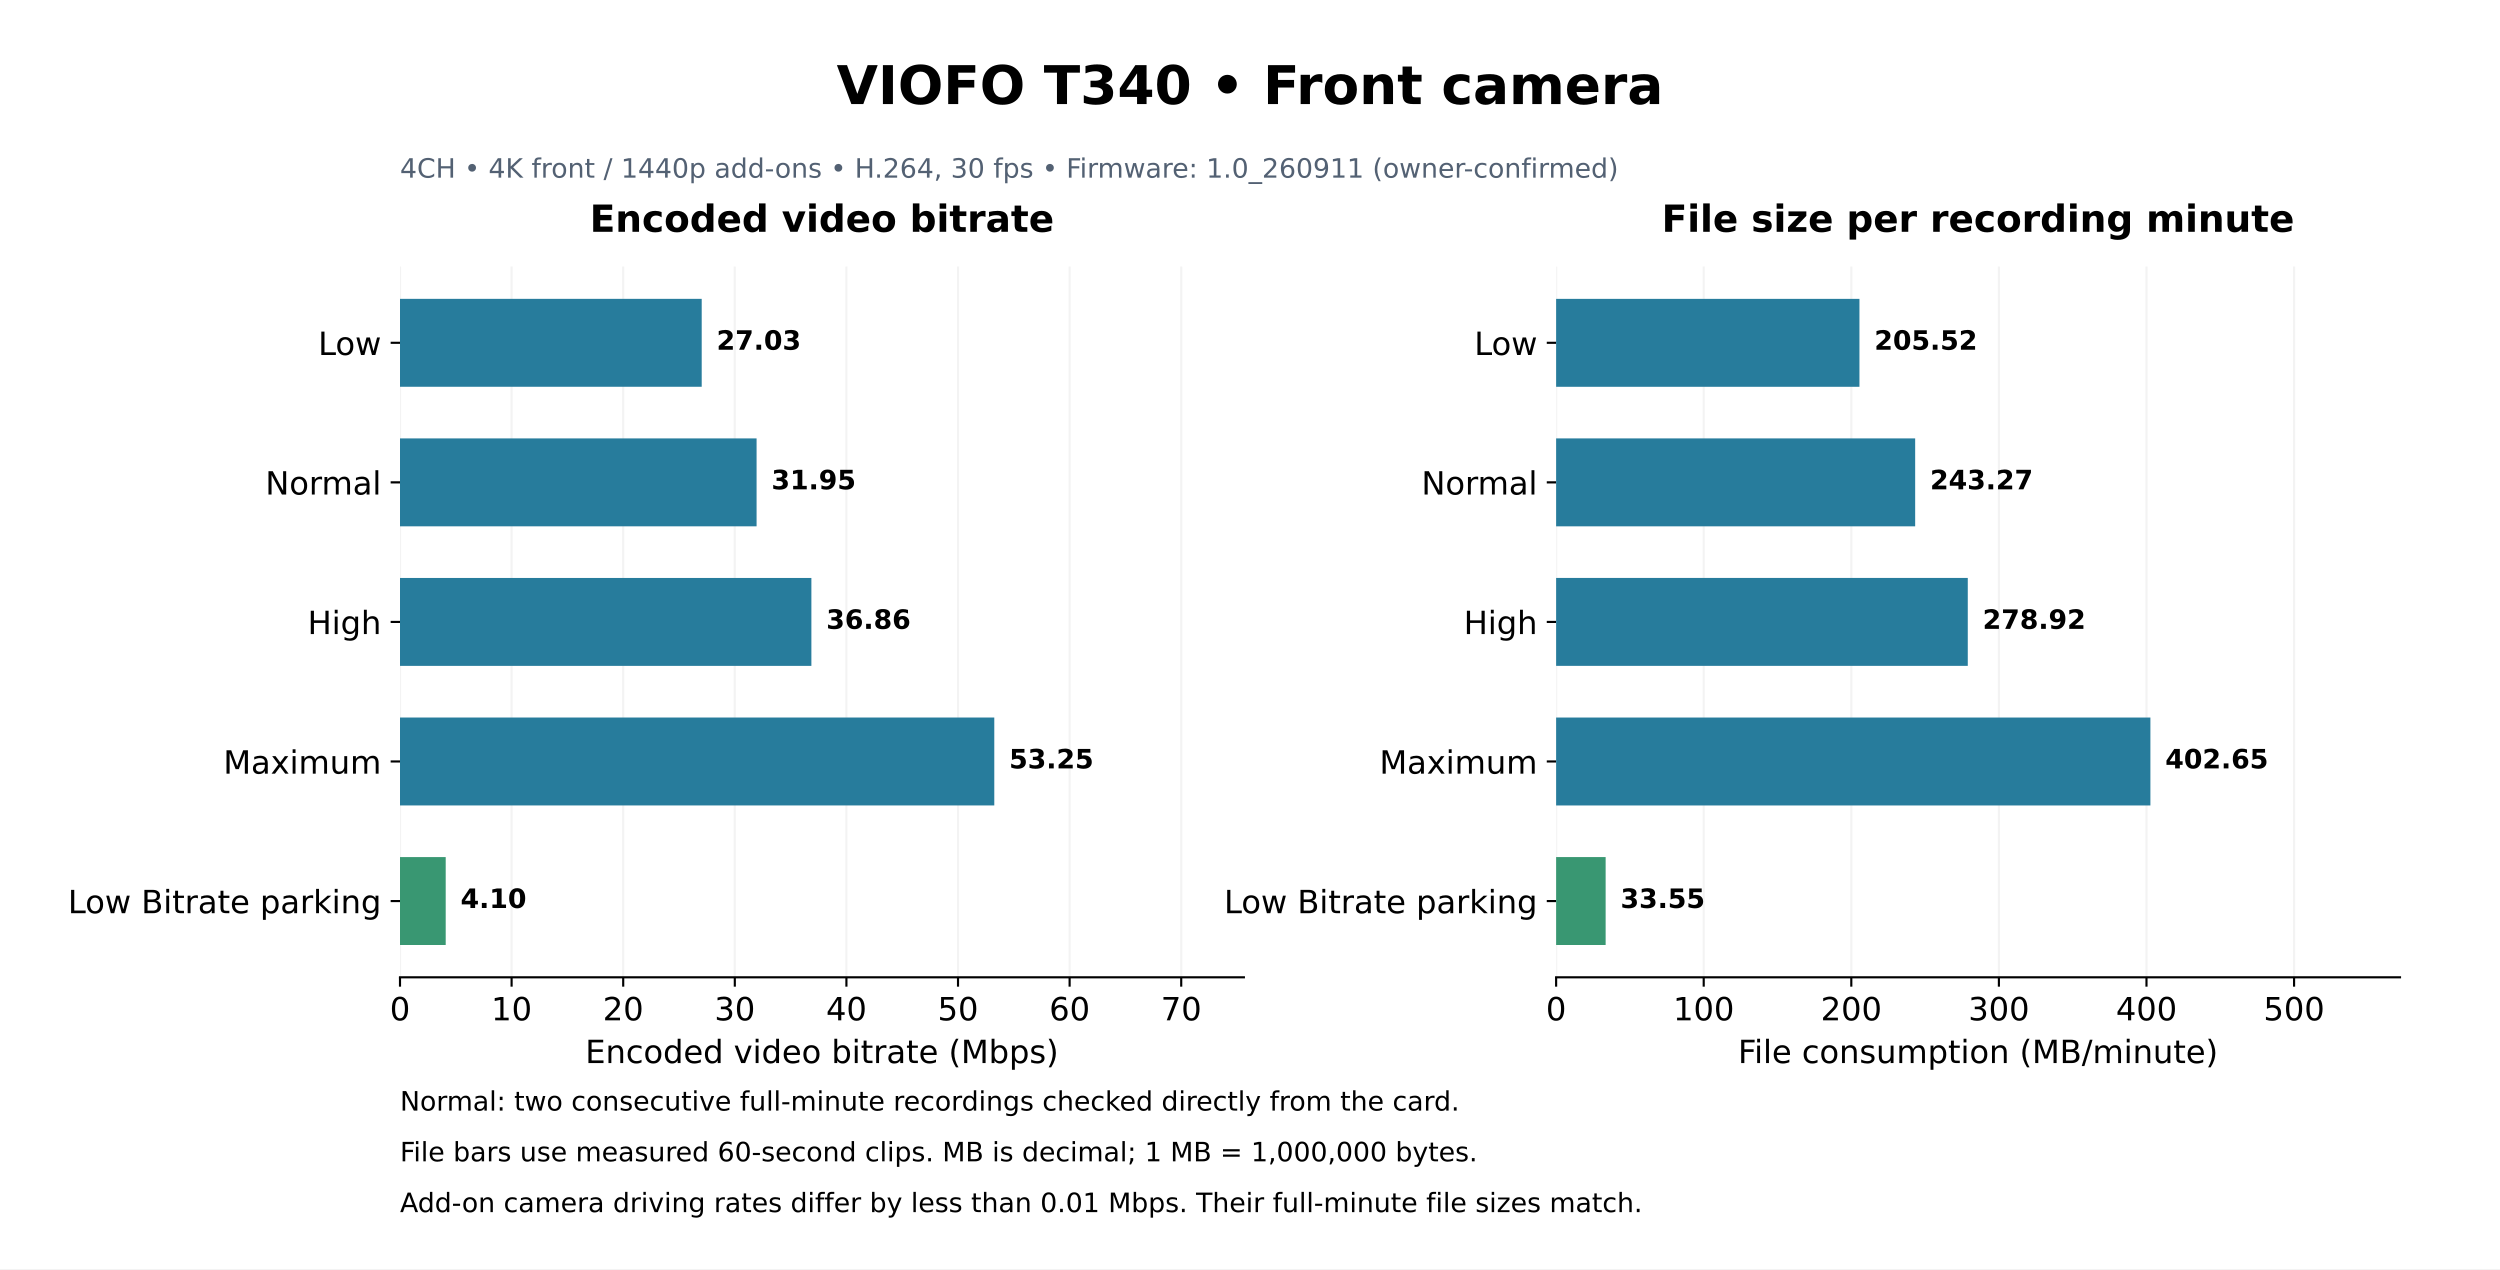
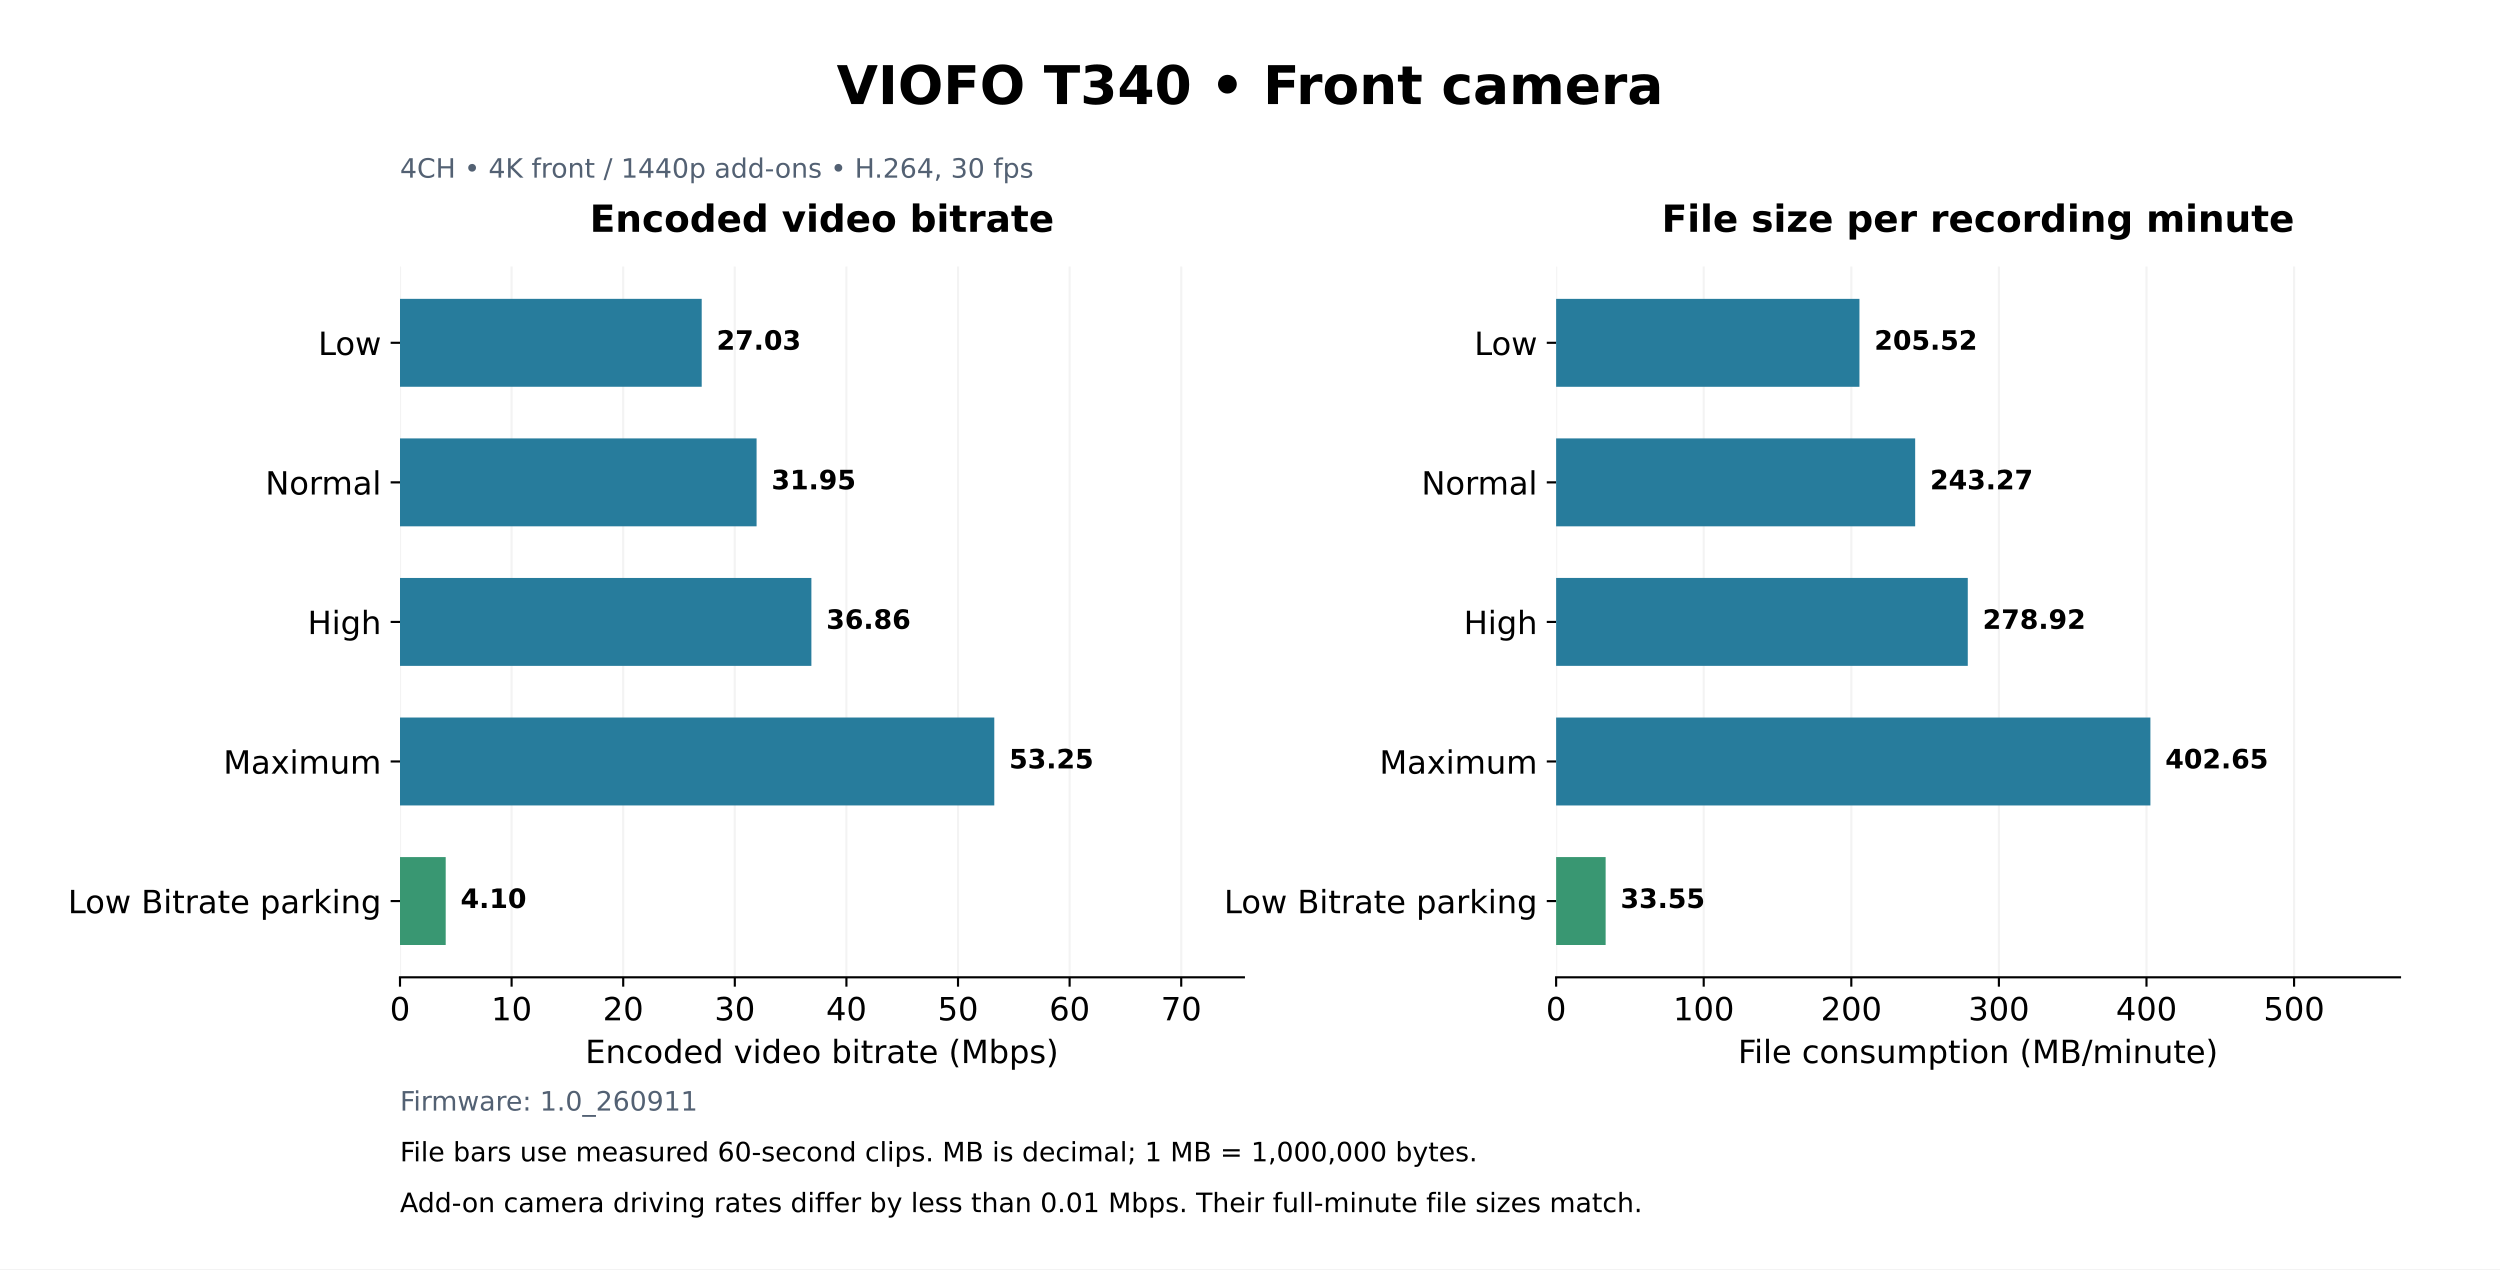
<svg xmlns="http://www.w3.org/2000/svg" xmlns:xlink="http://www.w3.org/1999/xlink" width="936pt" height="475.2pt" viewBox="0 0 936 475.2" version="1.1">
  <defs>
    <style type="text/css">*{stroke-linejoin: round; stroke-linecap: butt}</style>
  </defs>
  <g id="figure_1">
    <g id="patch_1">
      <path d="M 0 475.2 L 936 475.2 L 936 0 L 0 0 z " style="fill: #ffffff" />
    </g>
    <g id="axes_1">
      <g id="patch_2">
        <path d="M 149.76 365.904 L 465.709 365.904 L 465.709 99.792 L 149.76 99.792 z " style="fill: #ffffff" />
      </g>
      <g id="matplotlib.axis_1">
        <g id="xtick_1">
          <g id="line2d_1">
-             <path d="M 149.76 365.904 L 149.76 99.792 " clip-path="url(#p6f6457b4c7)" style="fill: none; stroke: #b0b0b0; stroke-opacity: 0.16; stroke-width: 0.8; stroke-linecap: square" />
+             <path d="M 149.76 365.904 L 149.76 99.792 " clip-path="url(#pb116b2d74b)" style="fill: none; stroke: #b0b0b0; stroke-opacity: 0.16; stroke-width: 0.8; stroke-linecap: square" />
          </g>
          <g id="line2d_2">
            <defs>
-               <path id="mc56df64db8" d="M 0 0 L 0 3.5 " style="stroke: #000000; stroke-width: 0.8" />
+               <path id="m0d02886a0d" d="M 0 0 L 0 3.5 " style="stroke: #000000; stroke-width: 0.8" />
            </defs>
            <g>
-               <use xlink:href="#mc56df64db8" x="149.76" y="365.904" style="stroke: #000000; stroke-width: 0.8" />
+               <use xlink:href="#m0d02886a0d" x="149.76" y="365.904" style="stroke: #000000; stroke-width: 0.8" />
            </g>
          </g>
          <g id="text_1">
            <text style="font-size: 12px; font-family: 'DejaVu Sans'; text-anchor: middle" x="149.76" y="382.021" transform="rotate(-0 149.76 382.0212)">0</text>
          </g>
        </g>
        <g id="xtick_2">
          <g id="line2d_3">
-             <path d="M 191.544 365.904 L 191.544 99.792 " clip-path="url(#p6f6457b4c7)" style="fill: none; stroke: #b0b0b0; stroke-opacity: 0.16; stroke-width: 0.8; stroke-linecap: square" />
+             <path d="M 191.544 365.904 L 191.544 99.792 " clip-path="url(#pb116b2d74b)" style="fill: none; stroke: #b0b0b0; stroke-opacity: 0.16; stroke-width: 0.8; stroke-linecap: square" />
          </g>
          <g id="line2d_4">
            <g>
-               <use xlink:href="#mc56df64db8" x="191.544" y="365.904" style="stroke: #000000; stroke-width: 0.8" />
+               <use xlink:href="#m0d02886a0d" x="191.544" y="365.904" style="stroke: #000000; stroke-width: 0.8" />
            </g>
          </g>
          <g id="text_2">
            <text style="font-size: 12px; font-family: 'DejaVu Sans'; text-anchor: middle" x="191.544" y="382.021" transform="rotate(-0 191.5442 382.0212)">10</text>
          </g>
        </g>
        <g id="xtick_3">
          <g id="line2d_5">
-             <path d="M 233.328 365.904 L 233.328 99.792 " clip-path="url(#p6f6457b4c7)" style="fill: none; stroke: #b0b0b0; stroke-opacity: 0.16; stroke-width: 0.8; stroke-linecap: square" />
+             <path d="M 233.328 365.904 L 233.328 99.792 " clip-path="url(#pb116b2d74b)" style="fill: none; stroke: #b0b0b0; stroke-opacity: 0.16; stroke-width: 0.8; stroke-linecap: square" />
          </g>
          <g id="line2d_6">
            <g>
-               <use xlink:href="#mc56df64db8" x="233.328" y="365.904" style="stroke: #000000; stroke-width: 0.8" />
+               <use xlink:href="#m0d02886a0d" x="233.328" y="365.904" style="stroke: #000000; stroke-width: 0.8" />
            </g>
          </g>
          <g id="text_3">
            <text style="font-size: 12px; font-family: 'DejaVu Sans'; text-anchor: middle" x="233.328" y="382.021" transform="rotate(-0 233.3284 382.0212)">20</text>
          </g>
        </g>
        <g id="xtick_4">
          <g id="line2d_7">
-             <path d="M 275.113 365.904 L 275.113 99.792 " clip-path="url(#p6f6457b4c7)" style="fill: none; stroke: #b0b0b0; stroke-opacity: 0.16; stroke-width: 0.8; stroke-linecap: square" />
+             <path d="M 275.113 365.904 L 275.113 99.792 " clip-path="url(#pb116b2d74b)" style="fill: none; stroke: #b0b0b0; stroke-opacity: 0.16; stroke-width: 0.8; stroke-linecap: square" />
          </g>
          <g id="line2d_8">
            <g>
-               <use xlink:href="#mc56df64db8" x="275.113" y="365.904" style="stroke: #000000; stroke-width: 0.8" />
+               <use xlink:href="#m0d02886a0d" x="275.113" y="365.904" style="stroke: #000000; stroke-width: 0.8" />
            </g>
          </g>
          <g id="text_4">
            <text style="font-size: 12px; font-family: 'DejaVu Sans'; text-anchor: middle" x="275.113" y="382.021" transform="rotate(-0 275.1126 382.0212)">30</text>
          </g>
        </g>
        <g id="xtick_5">
          <g id="line2d_9">
-             <path d="M 316.897 365.904 L 316.897 99.792 " clip-path="url(#p6f6457b4c7)" style="fill: none; stroke: #b0b0b0; stroke-opacity: 0.16; stroke-width: 0.8; stroke-linecap: square" />
+             <path d="M 316.897 365.904 L 316.897 99.792 " clip-path="url(#pb116b2d74b)" style="fill: none; stroke: #b0b0b0; stroke-opacity: 0.16; stroke-width: 0.8; stroke-linecap: square" />
          </g>
          <g id="line2d_10">
            <g>
-               <use xlink:href="#mc56df64db8" x="316.897" y="365.904" style="stroke: #000000; stroke-width: 0.8" />
+               <use xlink:href="#m0d02886a0d" x="316.897" y="365.904" style="stroke: #000000; stroke-width: 0.8" />
            </g>
          </g>
          <g id="text_5">
            <text style="font-size: 12px; font-family: 'DejaVu Sans'; text-anchor: middle" x="316.897" y="382.021" transform="rotate(-0 316.8968 382.0212)">40</text>
          </g>
        </g>
        <g id="xtick_6">
          <g id="line2d_11">
-             <path d="M 358.681 365.904 L 358.681 99.792 " clip-path="url(#p6f6457b4c7)" style="fill: none; stroke: #b0b0b0; stroke-opacity: 0.16; stroke-width: 0.8; stroke-linecap: square" />
+             <path d="M 358.681 365.904 L 358.681 99.792 " clip-path="url(#pb116b2d74b)" style="fill: none; stroke: #b0b0b0; stroke-opacity: 0.16; stroke-width: 0.8; stroke-linecap: square" />
          </g>
          <g id="line2d_12">
            <g>
-               <use xlink:href="#mc56df64db8" x="358.681" y="365.904" style="stroke: #000000; stroke-width: 0.8" />
+               <use xlink:href="#m0d02886a0d" x="358.681" y="365.904" style="stroke: #000000; stroke-width: 0.8" />
            </g>
          </g>
          <g id="text_6">
            <text style="font-size: 12px; font-family: 'DejaVu Sans'; text-anchor: middle" x="358.681" y="382.021" transform="rotate(-0 358.681 382.0212)">50</text>
          </g>
        </g>
        <g id="xtick_7">
          <g id="line2d_13">
-             <path d="M 400.465 365.904 L 400.465 99.792 " clip-path="url(#p6f6457b4c7)" style="fill: none; stroke: #b0b0b0; stroke-opacity: 0.16; stroke-width: 0.8; stroke-linecap: square" />
+             <path d="M 400.465 365.904 L 400.465 99.792 " clip-path="url(#pb116b2d74b)" style="fill: none; stroke: #b0b0b0; stroke-opacity: 0.16; stroke-width: 0.8; stroke-linecap: square" />
          </g>
          <g id="line2d_14">
            <g>
-               <use xlink:href="#mc56df64db8" x="400.465" y="365.904" style="stroke: #000000; stroke-width: 0.8" />
+               <use xlink:href="#m0d02886a0d" x="400.465" y="365.904" style="stroke: #000000; stroke-width: 0.8" />
            </g>
          </g>
          <g id="text_7">
            <text style="font-size: 12px; font-family: 'DejaVu Sans'; text-anchor: middle" x="400.465" y="382.021" transform="rotate(-0 400.4652 382.0212)">60</text>
          </g>
        </g>
        <g id="xtick_8">
          <g id="line2d_15">
-             <path d="M 442.249 365.904 L 442.249 99.792 " clip-path="url(#p6f6457b4c7)" style="fill: none; stroke: #b0b0b0; stroke-opacity: 0.16; stroke-width: 0.8; stroke-linecap: square" />
+             <path d="M 442.249 365.904 L 442.249 99.792 " clip-path="url(#pb116b2d74b)" style="fill: none; stroke: #b0b0b0; stroke-opacity: 0.16; stroke-width: 0.8; stroke-linecap: square" />
          </g>
          <g id="line2d_16">
            <g>
-               <use xlink:href="#mc56df64db8" x="442.249" y="365.904" style="stroke: #000000; stroke-width: 0.8" />
+               <use xlink:href="#m0d02886a0d" x="442.249" y="365.904" style="stroke: #000000; stroke-width: 0.8" />
            </g>
          </g>
          <g id="text_8">
            <text style="font-size: 12px; font-family: 'DejaVu Sans'; text-anchor: middle" x="442.249" y="382.021" transform="rotate(-0 442.2493 382.0212)">70</text>
          </g>
        </g>
        <g id="text_9">
          <text style="font-size: 12px; font-family: 'DejaVu Sans'; text-anchor: middle" x="307.735" y="398.022" transform="rotate(-0 307.7347 398.0221)">Encoded video bitrate (Mbps)</text>
        </g>
      </g>
      <g id="matplotlib.axis_2">
        <g id="ytick_1">
          <g id="line2d_17">
            <defs>
-               <path id="m6e4db9522a" d="M 0 0 L -3.5 0 " style="stroke: #000000; stroke-width: 0.8" />
+               <path id="m57bac8ae1a" d="M 0 0 L -3.5 0 " style="stroke: #000000; stroke-width: 0.8" />
            </defs>
            <g>
-               <use xlink:href="#m6e4db9522a" x="149.76" y="128.347" style="stroke: #000000; stroke-width: 0.8" />
+               <use xlink:href="#m57bac8ae1a" x="149.76" y="128.347" style="stroke: #000000; stroke-width: 0.8" />
            </g>
          </g>
          <g id="text_10">
            <text style="font-size: 12px; font-family: 'DejaVu Sans'; text-anchor: end" x="142.76" y="132.906" transform="rotate(-0 142.76 132.9055)">Low</text>
          </g>
        </g>
        <g id="ytick_2">
          <g id="line2d_18">
            <g>
-               <use xlink:href="#m6e4db9522a" x="149.76" y="180.597" style="stroke: #000000; stroke-width: 0.8" />
+               <use xlink:href="#m57bac8ae1a" x="149.76" y="180.597" style="stroke: #000000; stroke-width: 0.8" />
            </g>
          </g>
          <g id="text_11">
            <text style="font-size: 12px; font-family: 'DejaVu Sans'; text-anchor: end" x="142.76" y="185.157" transform="rotate(-0 142.76 185.1565)">Normal</text>
          </g>
        </g>
        <g id="ytick_3">
          <g id="line2d_19">
            <g>
-               <use xlink:href="#m6e4db9522a" x="149.76" y="232.848" style="stroke: #000000; stroke-width: 0.8" />
+               <use xlink:href="#m57bac8ae1a" x="149.76" y="232.848" style="stroke: #000000; stroke-width: 0.8" />
            </g>
          </g>
          <g id="text_12">
            <text style="font-size: 12px; font-family: 'DejaVu Sans'; text-anchor: end" x="142.76" y="237.407" transform="rotate(-0 142.76 237.4071)">High</text>
          </g>
        </g>
        <g id="ytick_4">
          <g id="line2d_20">
            <g>
-               <use xlink:href="#m6e4db9522a" x="149.76" y="285.099" style="stroke: #000000; stroke-width: 0.8" />
+               <use xlink:href="#m57bac8ae1a" x="149.76" y="285.099" style="stroke: #000000; stroke-width: 0.8" />
            </g>
          </g>
          <g id="text_13">
            <text style="font-size: 12px; font-family: 'DejaVu Sans'; text-anchor: end" x="142.76" y="289.658" transform="rotate(-0 142.76 289.6576)">Maximum</text>
          </g>
        </g>
        <g id="ytick_5">
          <g id="line2d_21">
            <g>
-               <use xlink:href="#m6e4db9522a" x="149.76" y="337.349" style="stroke: #000000; stroke-width: 0.8" />
+               <use xlink:href="#m57bac8ae1a" x="149.76" y="337.349" style="stroke: #000000; stroke-width: 0.8" />
            </g>
          </g>
          <g id="text_14">
            <text style="font-size: 12px; font-family: 'DejaVu Sans'; text-anchor: end" x="142.76" y="341.908" transform="rotate(-0 142.76 341.9081)">Low Bitrate parking</text>
          </g>
        </g>
      </g>
      <g id="patch_3">
-         <path d="M 149.76 111.888 L 262.719 111.888 L 262.719 144.806 L 149.76 144.806 z " clip-path="url(#p6f6457b4c7)" style="fill: #277c9c" />
+         <path d="M 149.76 111.888 L 262.719 111.888 L 262.719 144.806 L 149.76 144.806 z " clip-path="url(#pb116b2d74b)" style="fill: #277c9c" />
      </g>
      <g id="patch_4">
-         <path d="M 149.76 164.139 L 283.264 164.139 L 283.264 197.056 L 149.76 197.056 z " clip-path="url(#p6f6457b4c7)" style="fill: #277c9c" />
+         <path d="M 149.76 164.139 L 283.264 164.139 L 283.264 197.056 L 149.76 197.056 z " clip-path="url(#pb116b2d74b)" style="fill: #277c9c" />
      </g>
      <g id="patch_5">
-         <path d="M 149.76 216.389 L 303.783 216.389 L 303.783 249.307 L 149.76 249.307 z " clip-path="url(#p6f6457b4c7)" style="fill: #277c9c" />
+         <path d="M 149.76 216.389 L 303.783 216.389 L 303.783 249.307 L 149.76 249.307 z " clip-path="url(#pb116b2d74b)" style="fill: #277c9c" />
      </g>
      <g id="patch_6">
-         <path d="M 149.76 268.64 L 372.26 268.64 L 372.26 301.557 L 149.76 301.557 z " clip-path="url(#p6f6457b4c7)" style="fill: #277c9c" />
+         <path d="M 149.76 268.64 L 372.26 268.64 L 372.26 301.557 L 149.76 301.557 z " clip-path="url(#pb116b2d74b)" style="fill: #277c9c" />
      </g>
      <g id="patch_7">
-         <path d="M 149.76 320.89 L 166.871 320.89 L 166.871 353.808 L 149.76 353.808 z " clip-path="url(#p6f6457b4c7)" style="fill: #399772" />
+         <path d="M 149.76 320.89 L 166.871 320.89 L 166.871 353.808 L 149.76 353.808 z " clip-path="url(#pb116b2d74b)" style="fill: #399772" />
      </g>
      <g id="patch_8">
        <path d="M 149.76 365.904 L 465.709 365.904 " style="fill: none; stroke: #000000; stroke-width: 0.8; stroke-linejoin: miter; stroke-linecap: square" />
      </g>
      <g id="text_15">
        <text style="font-weight: 700; font-size: 10px; font-family: 'DejaVu Sans'; text-anchor: start" x="268.282" y="130.945" transform="rotate(-0 268.2819 130.9446)">27.03</text>
      </g>
      <g id="text_16">
        <text style="font-weight: 700; font-size: 10px; font-family: 'DejaVu Sans'; text-anchor: start" x="288.826" y="183.195" transform="rotate(-0 288.826 183.1951)">31.95</text>
      </g>
      <g id="text_17">
        <text style="font-weight: 700; font-size: 10px; font-family: 'DejaVu Sans'; text-anchor: start" x="309.346" y="235.446" transform="rotate(-0 309.3459 235.4457)">36.86</text>
      </g>
      <g id="text_18">
        <text style="font-weight: 700; font-size: 10px; font-family: 'DejaVu Sans'; text-anchor: start" x="377.822" y="287.696" transform="rotate(-0 377.822 287.6962)">53.25</text>
      </g>
      <g id="text_19">
        <text style="font-weight: 700; font-size: 10px; font-family: 'DejaVu Sans'; text-anchor: start" x="172.434" y="339.947" transform="rotate(-0 172.434 339.9467)">4.10</text>
      </g>
      <g id="text_20">
        <text style="font-weight: 700; font-size: 14px; font-family: 'DejaVu Sans'; text-anchor: middle" x="307.735" y="86.792" transform="rotate(-0 307.7347 86.792)">Encoded video bitrate</text>
      </g>
    </g>
    <g id="axes_2">
      <g id="patch_9">
        <path d="M 582.611 365.904 L 898.56 365.904 L 898.56 99.792 L 582.611 99.792 z " style="fill: #ffffff" />
      </g>
      <g id="matplotlib.axis_3">
        <g id="xtick_9">
          <g id="line2d_22">
-             <path d="M 582.611 365.904 L 582.611 99.792 " clip-path="url(#p3d0198abac)" style="fill: none; stroke: #b0b0b0; stroke-opacity: 0.16; stroke-width: 0.8; stroke-linecap: square" />
+             <path d="M 582.611 365.904 L 582.611 99.792 " clip-path="url(#p1cfa425e94)" style="fill: none; stroke: #b0b0b0; stroke-opacity: 0.16; stroke-width: 0.8; stroke-linecap: square" />
          </g>
          <g id="line2d_23">
            <g>
-               <use xlink:href="#mc56df64db8" x="582.611" y="365.904" style="stroke: #000000; stroke-width: 0.8" />
+               <use xlink:href="#m0d02886a0d" x="582.611" y="365.904" style="stroke: #000000; stroke-width: 0.8" />
            </g>
          </g>
          <g id="text_21">
            <text style="font-size: 12px; font-family: 'DejaVu Sans'; text-anchor: middle" x="582.611" y="382.021" transform="rotate(-0 582.6106 382.0212)">0</text>
          </g>
        </g>
        <g id="xtick_10">
          <g id="line2d_24">
-             <path d="M 637.869 365.904 L 637.869 99.792 " clip-path="url(#p3d0198abac)" style="fill: none; stroke: #b0b0b0; stroke-opacity: 0.16; stroke-width: 0.8; stroke-linecap: square" />
+             <path d="M 637.869 365.904 L 637.869 99.792 " clip-path="url(#p1cfa425e94)" style="fill: none; stroke: #b0b0b0; stroke-opacity: 0.16; stroke-width: 0.8; stroke-linecap: square" />
          </g>
          <g id="line2d_25">
            <g>
-               <use xlink:href="#mc56df64db8" x="637.869" y="365.904" style="stroke: #000000; stroke-width: 0.8" />
+               <use xlink:href="#m0d02886a0d" x="637.869" y="365.904" style="stroke: #000000; stroke-width: 0.8" />
            </g>
          </g>
          <g id="text_22">
            <text style="font-size: 12px; font-family: 'DejaVu Sans'; text-anchor: middle" x="637.869" y="382.021" transform="rotate(-0 637.869 382.0212)">100</text>
          </g>
        </g>
        <g id="xtick_11">
          <g id="line2d_26">
-             <path d="M 693.127 365.904 L 693.127 99.792 " clip-path="url(#p3d0198abac)" style="fill: none; stroke: #b0b0b0; stroke-opacity: 0.16; stroke-width: 0.8; stroke-linecap: square" />
+             <path d="M 693.127 365.904 L 693.127 99.792 " clip-path="url(#p1cfa425e94)" style="fill: none; stroke: #b0b0b0; stroke-opacity: 0.16; stroke-width: 0.8; stroke-linecap: square" />
          </g>
          <g id="line2d_27">
            <g>
-               <use xlink:href="#mc56df64db8" x="693.127" y="365.904" style="stroke: #000000; stroke-width: 0.8" />
+               <use xlink:href="#m0d02886a0d" x="693.127" y="365.904" style="stroke: #000000; stroke-width: 0.8" />
            </g>
          </g>
          <g id="text_23">
            <text style="font-size: 12px; font-family: 'DejaVu Sans'; text-anchor: middle" x="693.127" y="382.021" transform="rotate(-0 693.1274 382.0212)">200</text>
          </g>
        </g>
        <g id="xtick_12">
          <g id="line2d_28">
-             <path d="M 748.386 365.904 L 748.386 99.792 " clip-path="url(#p3d0198abac)" style="fill: none; stroke: #b0b0b0; stroke-opacity: 0.16; stroke-width: 0.8; stroke-linecap: square" />
+             <path d="M 748.386 365.904 L 748.386 99.792 " clip-path="url(#p1cfa425e94)" style="fill: none; stroke: #b0b0b0; stroke-opacity: 0.16; stroke-width: 0.8; stroke-linecap: square" />
          </g>
          <g id="line2d_29">
            <g>
-               <use xlink:href="#mc56df64db8" x="748.386" y="365.904" style="stroke: #000000; stroke-width: 0.8" />
+               <use xlink:href="#m0d02886a0d" x="748.386" y="365.904" style="stroke: #000000; stroke-width: 0.8" />
            </g>
          </g>
          <g id="text_24">
            <text style="font-size: 12px; font-family: 'DejaVu Sans'; text-anchor: middle" x="748.386" y="382.021" transform="rotate(-0 748.3857 382.0212)">300</text>
          </g>
        </g>
        <g id="xtick_13">
          <g id="line2d_30">
-             <path d="M 803.644 365.904 L 803.644 99.792 " clip-path="url(#p3d0198abac)" style="fill: none; stroke: #b0b0b0; stroke-opacity: 0.16; stroke-width: 0.8; stroke-linecap: square" />
+             <path d="M 803.644 365.904 L 803.644 99.792 " clip-path="url(#p1cfa425e94)" style="fill: none; stroke: #b0b0b0; stroke-opacity: 0.16; stroke-width: 0.8; stroke-linecap: square" />
          </g>
          <g id="line2d_31">
            <g>
-               <use xlink:href="#mc56df64db8" x="803.644" y="365.904" style="stroke: #000000; stroke-width: 0.8" />
+               <use xlink:href="#m0d02886a0d" x="803.644" y="365.904" style="stroke: #000000; stroke-width: 0.8" />
            </g>
          </g>
          <g id="text_25">
            <text style="font-size: 12px; font-family: 'DejaVu Sans'; text-anchor: middle" x="803.644" y="382.021" transform="rotate(-0 803.6441 382.0212)">400</text>
          </g>
        </g>
        <g id="xtick_14">
          <g id="line2d_32">
-             <path d="M 858.902 365.904 L 858.902 99.792 " clip-path="url(#p3d0198abac)" style="fill: none; stroke: #b0b0b0; stroke-opacity: 0.16; stroke-width: 0.8; stroke-linecap: square" />
+             <path d="M 858.902 365.904 L 858.902 99.792 " clip-path="url(#p1cfa425e94)" style="fill: none; stroke: #b0b0b0; stroke-opacity: 0.16; stroke-width: 0.8; stroke-linecap: square" />
          </g>
          <g id="line2d_33">
            <g>
-               <use xlink:href="#mc56df64db8" x="858.902" y="365.904" style="stroke: #000000; stroke-width: 0.8" />
+               <use xlink:href="#m0d02886a0d" x="858.902" y="365.904" style="stroke: #000000; stroke-width: 0.8" />
            </g>
          </g>
          <g id="text_26">
            <text style="font-size: 12px; font-family: 'DejaVu Sans'; text-anchor: middle" x="858.902" y="382.021" transform="rotate(-0 858.9024 382.0212)">500</text>
          </g>
        </g>
        <g id="text_27">
          <text style="font-size: 12px; font-family: 'DejaVu Sans'; text-anchor: middle" x="740.585" y="398.022" transform="rotate(-0 740.5853 398.0221)">File consumption (MB/minute)</text>
        </g>
      </g>
      <g id="matplotlib.axis_4">
        <g id="ytick_6">
          <g id="line2d_34">
            <g>
-               <use xlink:href="#m6e4db9522a" x="582.611" y="128.347" style="stroke: #000000; stroke-width: 0.8" />
+               <use xlink:href="#m57bac8ae1a" x="582.611" y="128.347" style="stroke: #000000; stroke-width: 0.8" />
            </g>
          </g>
          <g id="text_28">
            <text style="font-size: 12px; font-family: 'DejaVu Sans'; text-anchor: end" x="575.611" y="132.906" transform="rotate(-0 575.6106 132.9055)">Low</text>
          </g>
        </g>
        <g id="ytick_7">
          <g id="line2d_35">
            <g>
-               <use xlink:href="#m6e4db9522a" x="582.611" y="180.597" style="stroke: #000000; stroke-width: 0.8" />
+               <use xlink:href="#m57bac8ae1a" x="582.611" y="180.597" style="stroke: #000000; stroke-width: 0.8" />
            </g>
          </g>
          <g id="text_29">
            <text style="font-size: 12px; font-family: 'DejaVu Sans'; text-anchor: end" x="575.611" y="185.157" transform="rotate(-0 575.6106 185.1565)">Normal</text>
          </g>
        </g>
        <g id="ytick_8">
          <g id="line2d_36">
            <g>
-               <use xlink:href="#m6e4db9522a" x="582.611" y="232.848" style="stroke: #000000; stroke-width: 0.8" />
+               <use xlink:href="#m57bac8ae1a" x="582.611" y="232.848" style="stroke: #000000; stroke-width: 0.8" />
            </g>
          </g>
          <g id="text_30">
            <text style="font-size: 12px; font-family: 'DejaVu Sans'; text-anchor: end" x="575.611" y="237.407" transform="rotate(-0 575.6106 237.4071)">High</text>
          </g>
        </g>
        <g id="ytick_9">
          <g id="line2d_37">
            <g>
-               <use xlink:href="#m6e4db9522a" x="582.611" y="285.099" style="stroke: #000000; stroke-width: 0.8" />
+               <use xlink:href="#m57bac8ae1a" x="582.611" y="285.099" style="stroke: #000000; stroke-width: 0.8" />
            </g>
          </g>
          <g id="text_31">
            <text style="font-size: 12px; font-family: 'DejaVu Sans'; text-anchor: end" x="575.611" y="289.658" transform="rotate(-0 575.6106 289.6576)">Maximum</text>
          </g>
        </g>
        <g id="ytick_10">
          <g id="line2d_38">
            <g>
-               <use xlink:href="#m6e4db9522a" x="582.611" y="337.349" style="stroke: #000000; stroke-width: 0.8" />
+               <use xlink:href="#m57bac8ae1a" x="582.611" y="337.349" style="stroke: #000000; stroke-width: 0.8" />
            </g>
          </g>
          <g id="text_32">
            <text style="font-size: 12px; font-family: 'DejaVu Sans'; text-anchor: end" x="575.611" y="341.908" transform="rotate(-0 575.6106 341.9081)">Low Bitrate parking</text>
          </g>
        </g>
      </g>
      <g id="patch_10">
-         <path d="M 582.611 111.888 L 696.178 111.888 L 696.178 144.806 L 582.611 144.806 z " clip-path="url(#p3d0198abac)" style="fill: #277c9c" />
+         <path d="M 582.611 111.888 L 696.178 111.888 L 696.178 144.806 L 582.611 144.806 z " clip-path="url(#p1cfa425e94)" style="fill: #277c9c" />
      </g>
      <g id="patch_11">
-         <path d="M 582.611 164.139 L 717.037 164.139 L 717.037 197.056 L 582.611 197.056 z " clip-path="url(#p3d0198abac)" style="fill: #277c9c" />
+         <path d="M 582.611 164.139 L 717.037 164.139 L 717.037 197.056 L 582.611 197.056 z " clip-path="url(#p1cfa425e94)" style="fill: #277c9c" />
      </g>
      <g id="patch_12">
-         <path d="M 582.611 216.389 L 736.738 216.389 L 736.738 249.307 L 582.611 249.307 z " clip-path="url(#p3d0198abac)" style="fill: #277c9c" />
+         <path d="M 582.611 216.389 L 736.738 216.389 L 736.738 249.307 L 582.611 249.307 z " clip-path="url(#p1cfa425e94)" style="fill: #277c9c" />
      </g>
      <g id="patch_13">
-         <path d="M 582.611 268.64 L 805.11 268.64 L 805.11 301.557 L 582.611 301.557 z " clip-path="url(#p3d0198abac)" style="fill: #277c9c" />
+         <path d="M 582.611 268.64 L 805.11 268.64 L 805.11 301.557 L 582.611 301.557 z " clip-path="url(#p1cfa425e94)" style="fill: #277c9c" />
      </g>
      <g id="patch_14">
-         <path d="M 582.611 320.89 L 601.152 320.89 L 601.152 353.808 L 582.611 353.808 z " clip-path="url(#p3d0198abac)" style="fill: #399772" />
+         <path d="M 582.611 320.89 L 601.152 320.89 L 601.152 353.808 L 582.611 353.808 z " clip-path="url(#p1cfa425e94)" style="fill: #399772" />
      </g>
      <g id="patch_15">
        <path d="M 582.611 365.904 L 898.56 365.904 " style="fill: none; stroke: #000000; stroke-width: 0.8; stroke-linejoin: miter; stroke-linecap: square" />
      </g>
      <g id="text_33">
        <text style="font-weight: 700; font-size: 10px; font-family: 'DejaVu Sans'; text-anchor: start" x="701.741" y="130.945" transform="rotate(-0 701.7406 130.9446)">205.52</text>
      </g>
      <g id="text_34">
        <text style="font-weight: 700; font-size: 10px; font-family: 'DejaVu Sans'; text-anchor: start" x="722.6" y="183.195" transform="rotate(-0 722.5999 183.1951)">243.27</text>
      </g>
      <g id="text_35">
        <text style="font-weight: 700; font-size: 10px; font-family: 'DejaVu Sans'; text-anchor: start" x="742.3" y="235.446" transform="rotate(-0 742.3004 235.4457)">278.92</text>
      </g>
      <g id="text_36">
        <text style="font-weight: 700; font-size: 10px; font-family: 'DejaVu Sans'; text-anchor: start" x="810.673" y="287.696" transform="rotate(-0 810.6727 287.6962)">402.65</text>
      </g>
      <g id="text_37">
        <text style="font-weight: 700; font-size: 10px; font-family: 'DejaVu Sans'; text-anchor: start" x="606.715" y="339.947" transform="rotate(-0 606.7148 339.9467)">33.55</text>
      </g>
      <g id="text_38">
        <text style="font-weight: 700; font-size: 14px; font-family: 'DejaVu Sans'; text-anchor: middle" x="740.585" y="86.792" transform="rotate(-0 740.5853 86.792)">File size per recording minute</text>
      </g>
    </g>
    <g id="text_39">
      <text style="font-weight: 700; font-size: 20px; font-family: 'DejaVu Sans'; text-anchor: middle" x="468" y="38.955" transform="rotate(-0 468 38.95531)">VIOFO T340 • Front camera</text>
    </g>
    <g id="text_40">
-       <text style="font-size: 10px; font-family: 'DejaVu Sans'; text-anchor: start; fill: #536173" x="149.76" y="66.528" transform="rotate(-0 149.76 66.528)">4CH • 4K front / 1440p add-ons • H.264, 30 fps • Firmware: 1.0_260911 (owner-confirmed)</text>
+       <text style="font-size: 10px; font-family: 'DejaVu Sans'; text-anchor: start; fill: #536173" x="149.76" y="66.528" transform="rotate(-0 149.76 66.528)">4CH • 4K front / 1440p add-ons • H.264, 30 fps</text>
    </g>
    <g id="text_41">
-       <text style="font-size: 10px; font-family: 'DejaVu Sans'; text-anchor: start" x="149.76" y="415.8" transform="rotate(-0 149.76 415.8)">Normal: two consecutive full-minute recordings checked directly from the card.</text>
+       <text style="font-size: 10px; font-family: 'DejaVu Sans'; text-anchor: start; fill: #536173" x="149.76" y="415.8" transform="rotate(-0 149.76 415.8)">Firmware: 1.0_260911</text>
    </g>
    <g id="text_42">
      <text style="font-size: 10px; font-family: 'DejaVu Sans'; text-anchor: start" x="149.76" y="434.808" transform="rotate(-0 149.76 434.808)">File bars use measured 60-second clips. MB is decimal; 1 MB = 1,000,000 bytes.</text>
    </g>
    <g id="text_43">
      <text style="font-size: 10px; font-family: 'DejaVu Sans'; text-anchor: start" x="149.76" y="453.816" transform="rotate(-0 149.76 453.816)">Add-on camera driving rates differ by less than 0.01 Mbps. Their full-minute file sizes match.</text>
    </g>
  </g>
  <defs>
-     <clipPath id="p6f6457b4c7">
+     <clipPath id="pb116b2d74b">
      <rect x="149.76" y="99.792" width="315.949" height="266.112" />
    </clipPath>
-     <clipPath id="p3d0198abac">
+     <clipPath id="p1cfa425e94">
      <rect x="582.611" y="99.792" width="315.949" height="266.112" />
    </clipPath>
  </defs>
</svg>
